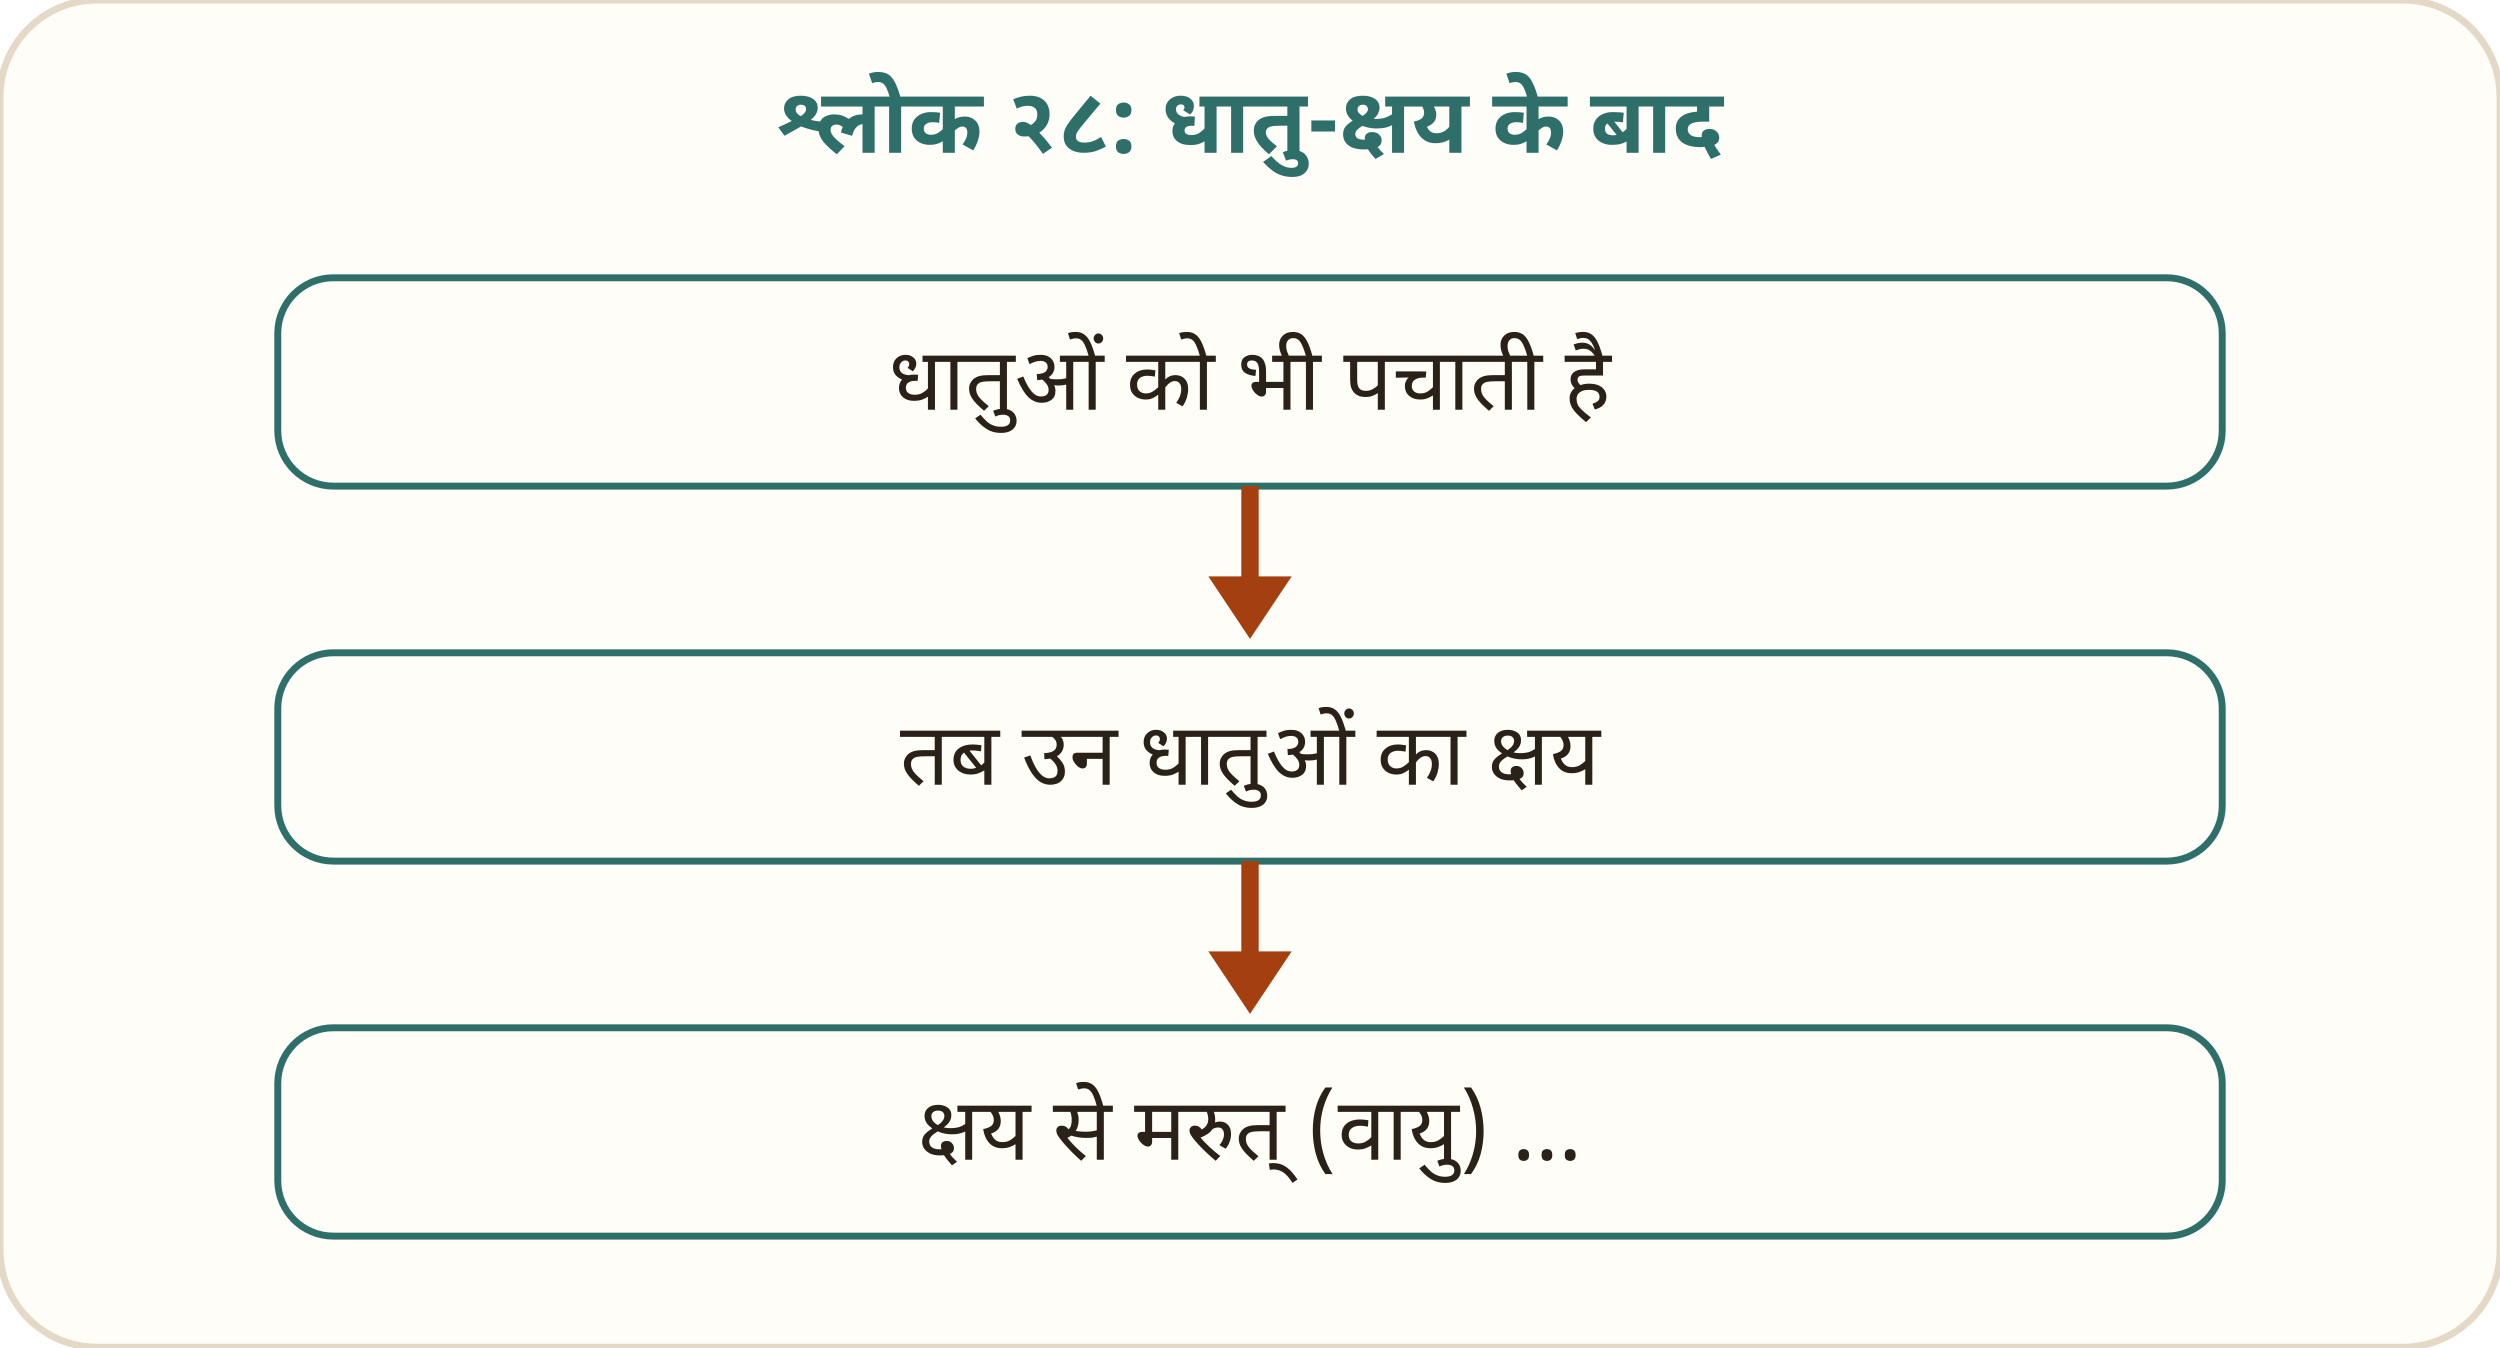
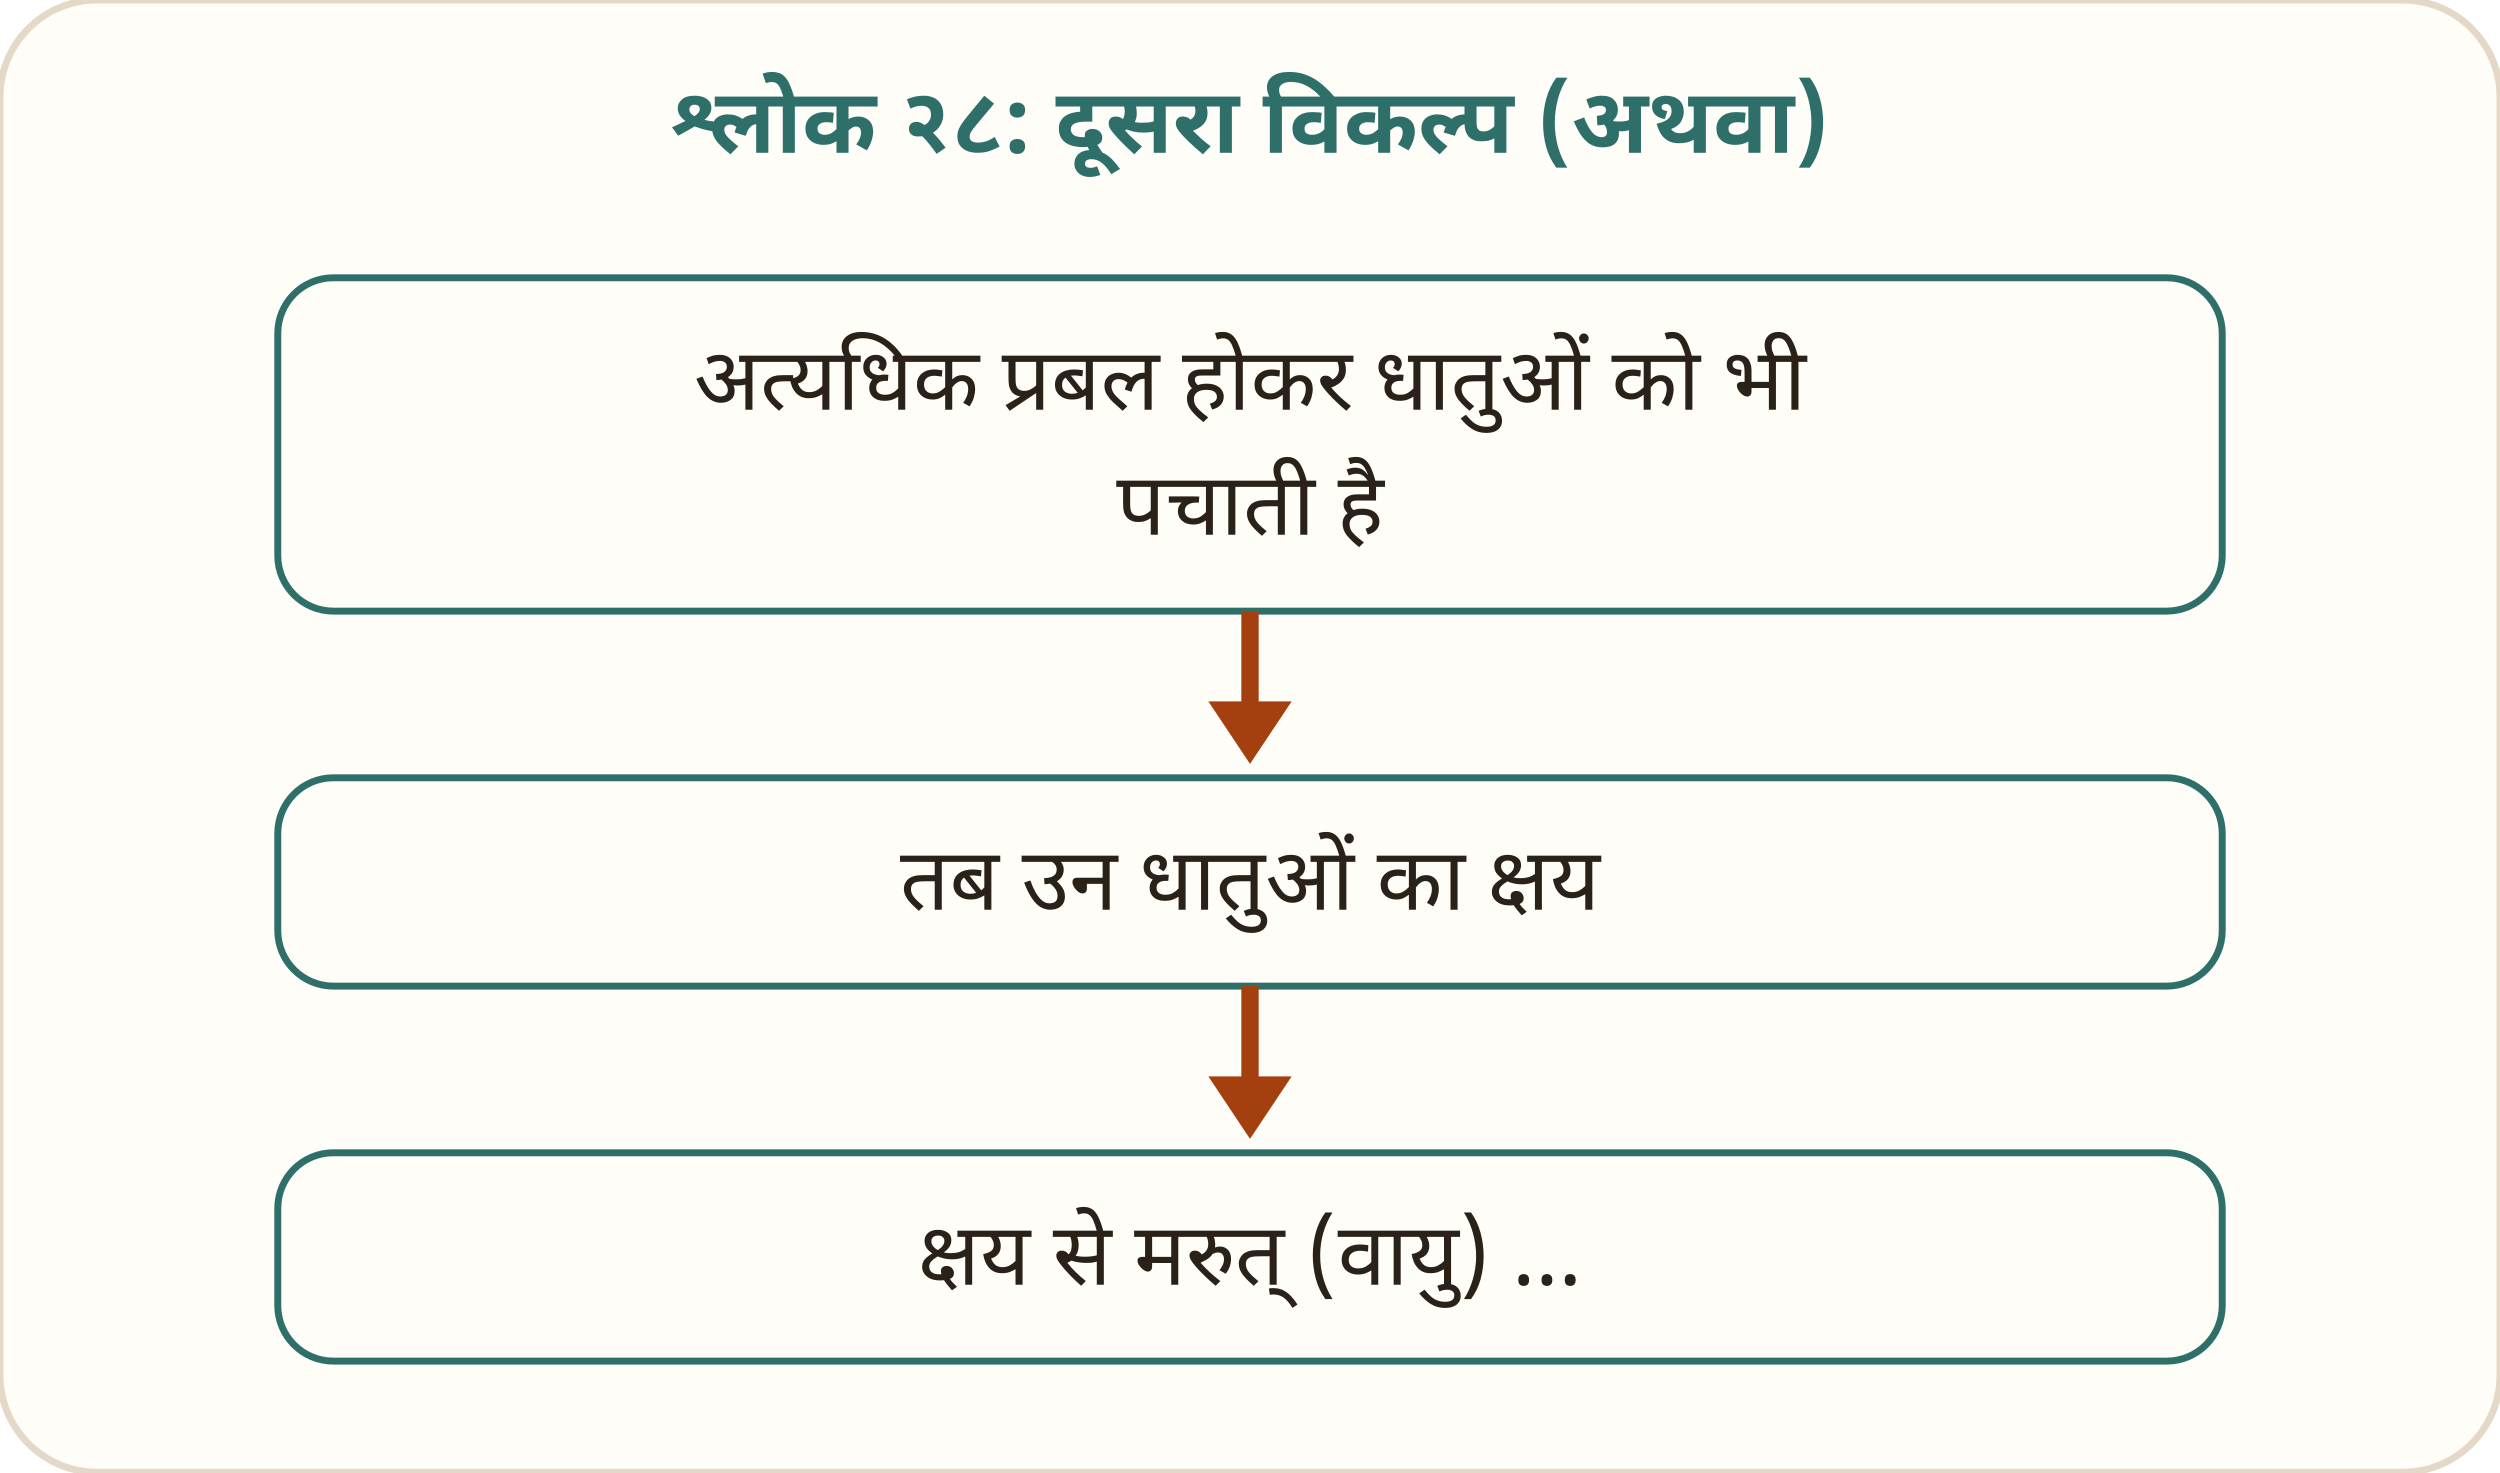
- <svg xmlns="http://www.w3.org/2000/svg" viewBox="0 0 360 194" role="img">
-   <rect width="360" height="194" rx="14" fill="#fffdf8" stroke="#e4d9c6" />
-   <text x="180" y="22" font-family="'Noto Sans Devanagari','Mukta','Nirmala UI','Mangal',sans-serif" font-size="13" font-weight="700" fill="#2f6f6a" text-anchor="middle">श्लोक २८: धातु-क्षय के बाद</text>
-   <rect x="40" y="40" width="280" height="30" rx="8" fill="#fffdf8" stroke="#2f6f6a" />
-   <text x="180.0" y="59.0" font-family="'Noto Sans Devanagari','Mukta','Nirmala UI','Mangal',sans-serif" font-size="12.5" font-weight="500" fill="#2a2118" text-anchor="middle">धातुओं को भी पचाती है</text>
-   <line x1="180" y1="70" x2="180" y2="86" stroke="#a4400f" stroke-width="2.5" />
-   <polygon points="180,92 174,83 186,83" fill="#a4400f" />
-   <rect x="40" y="94" width="280" height="30" rx="8" fill="#fffdf8" stroke="#2f6f6a" />
-   <text x="180.0" y="113.0" font-family="'Noto Sans Devanagari','Mukta','Nirmala UI','Mangal',sans-serif" font-size="12.5" font-weight="500" fill="#2a2118" text-anchor="middle">तब उन धातुओं का क्षय</text>
-   <line x1="180" y1="124" x2="180" y2="140" stroke="#a4400f" stroke-width="2.5" />
-   <polygon points="180,146 174,137 186,137" fill="#a4400f" />
-   <rect x="40" y="148" width="280" height="30" rx="8" fill="#fffdf8" stroke="#2f6f6a" />
-   <text x="180.0" y="167.0" font-family="'Noto Sans Devanagari','Mukta','Nirmala UI','Mangal',sans-serif" font-size="12.5" font-weight="500" fill="#2a2118" text-anchor="middle">क्षय से मरुत् (वायु) …</text>
+ <svg xmlns="http://www.w3.org/2000/svg" viewBox="0 0 360 212" role="img">
+   <rect width="360" height="212" rx="14" fill="#fffdf8" stroke="#e4d9c6" />
+   <text x="180" y="22" font-family="'Noto Sans Devanagari','Mukta','Nirmala UI','Mangal',sans-serif" font-size="13" font-weight="700" fill="#2f6f6a" text-anchor="middle">श्लोक २८: दूसरा विकल्प (अथवा)</text>
+   <rect x="40" y="40" width="280" height="48" rx="8" fill="#fffdf8" stroke="#2f6f6a" />
+   <text x="180.0" y="59.0" font-family="'Noto Sans Devanagari','Mukta','Nirmala UI','Mangal',sans-serif" font-size="12.5" font-weight="500" fill="#2a2118" text-anchor="middle">अत्यधिक प्रबल होकर धातुओं को भी</text>
+   <text x="180.0" y="77.0" font-family="'Noto Sans Devanagari','Mukta','Nirmala UI','Mangal',sans-serif" font-size="12.5" font-weight="500" fill="#2a2118" text-anchor="middle">पचाती है</text>
+   <line x1="180" y1="88" x2="180" y2="104" stroke="#a4400f" stroke-width="2.5" />
+   <polygon points="180,110 174,101 186,101" fill="#a4400f" />
+   <rect x="40" y="112" width="280" height="30" rx="8" fill="#fffdf8" stroke="#2f6f6a" />
+   <text x="180.0" y="131.0" font-family="'Noto Sans Devanagari','Mukta','Nirmala UI','Mangal',sans-serif" font-size="12.5" font-weight="500" fill="#2a2118" text-anchor="middle">तब उन धातुओं का क्षय</text>
+   <line x1="180" y1="142" x2="180" y2="158" stroke="#a4400f" stroke-width="2.5" />
+   <polygon points="180,164 174,155 186,155" fill="#a4400f" />
+   <rect x="40" y="166" width="280" height="30" rx="8" fill="#fffdf8" stroke="#2f6f6a" />
+   <text x="180.0" y="185.0" font-family="'Noto Sans Devanagari','Mukta','Nirmala UI','Mangal',sans-serif" font-size="12.5" font-weight="500" fill="#2a2118" text-anchor="middle">क्षय से मरुत् (वायु) …</text>
</svg>
